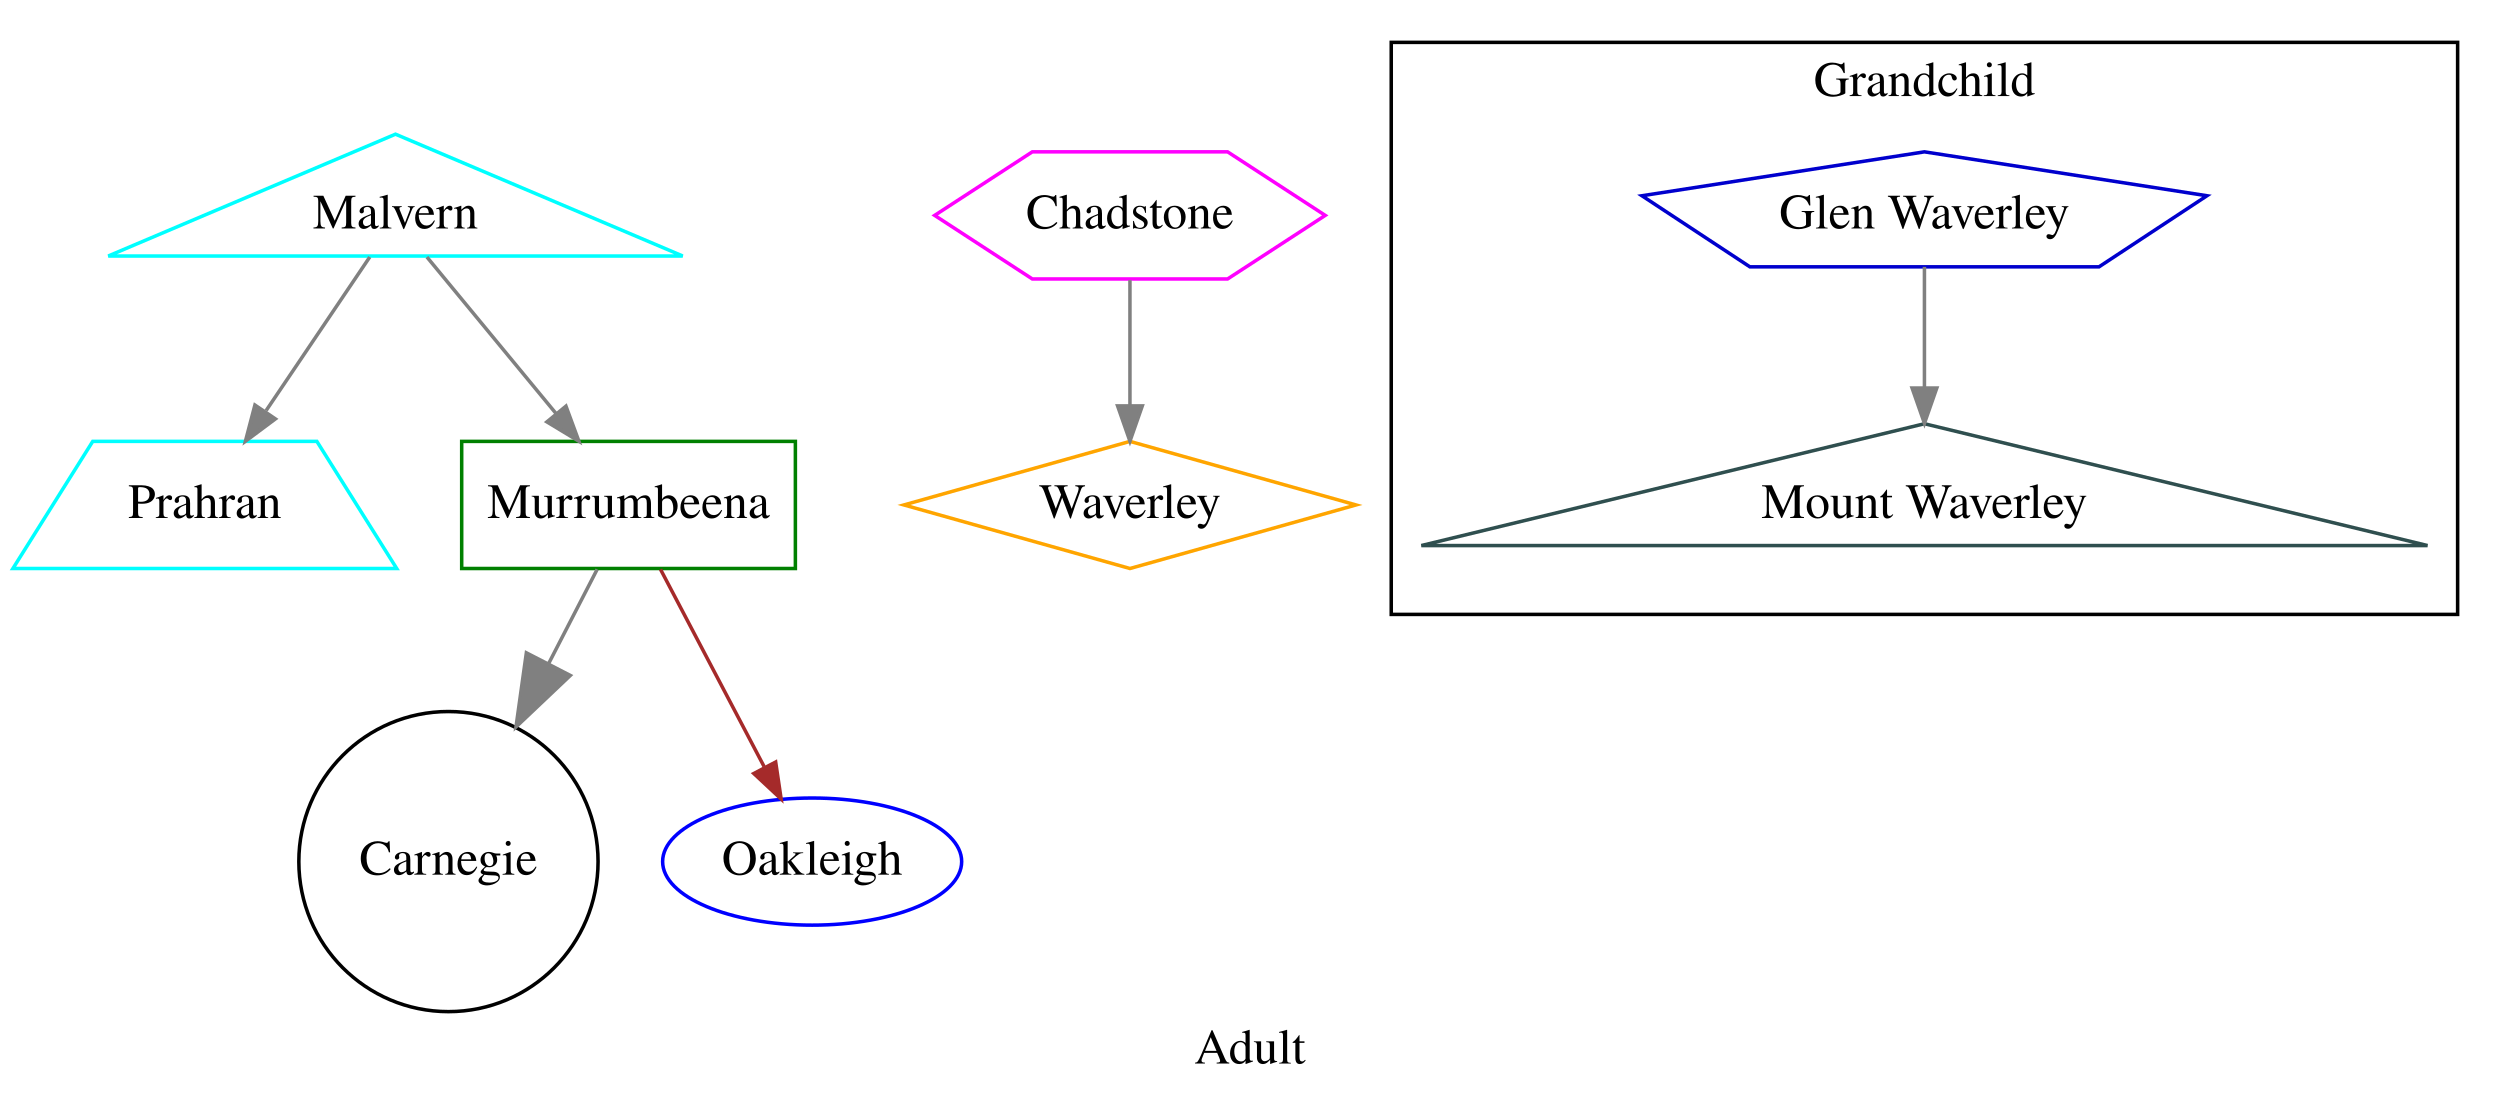
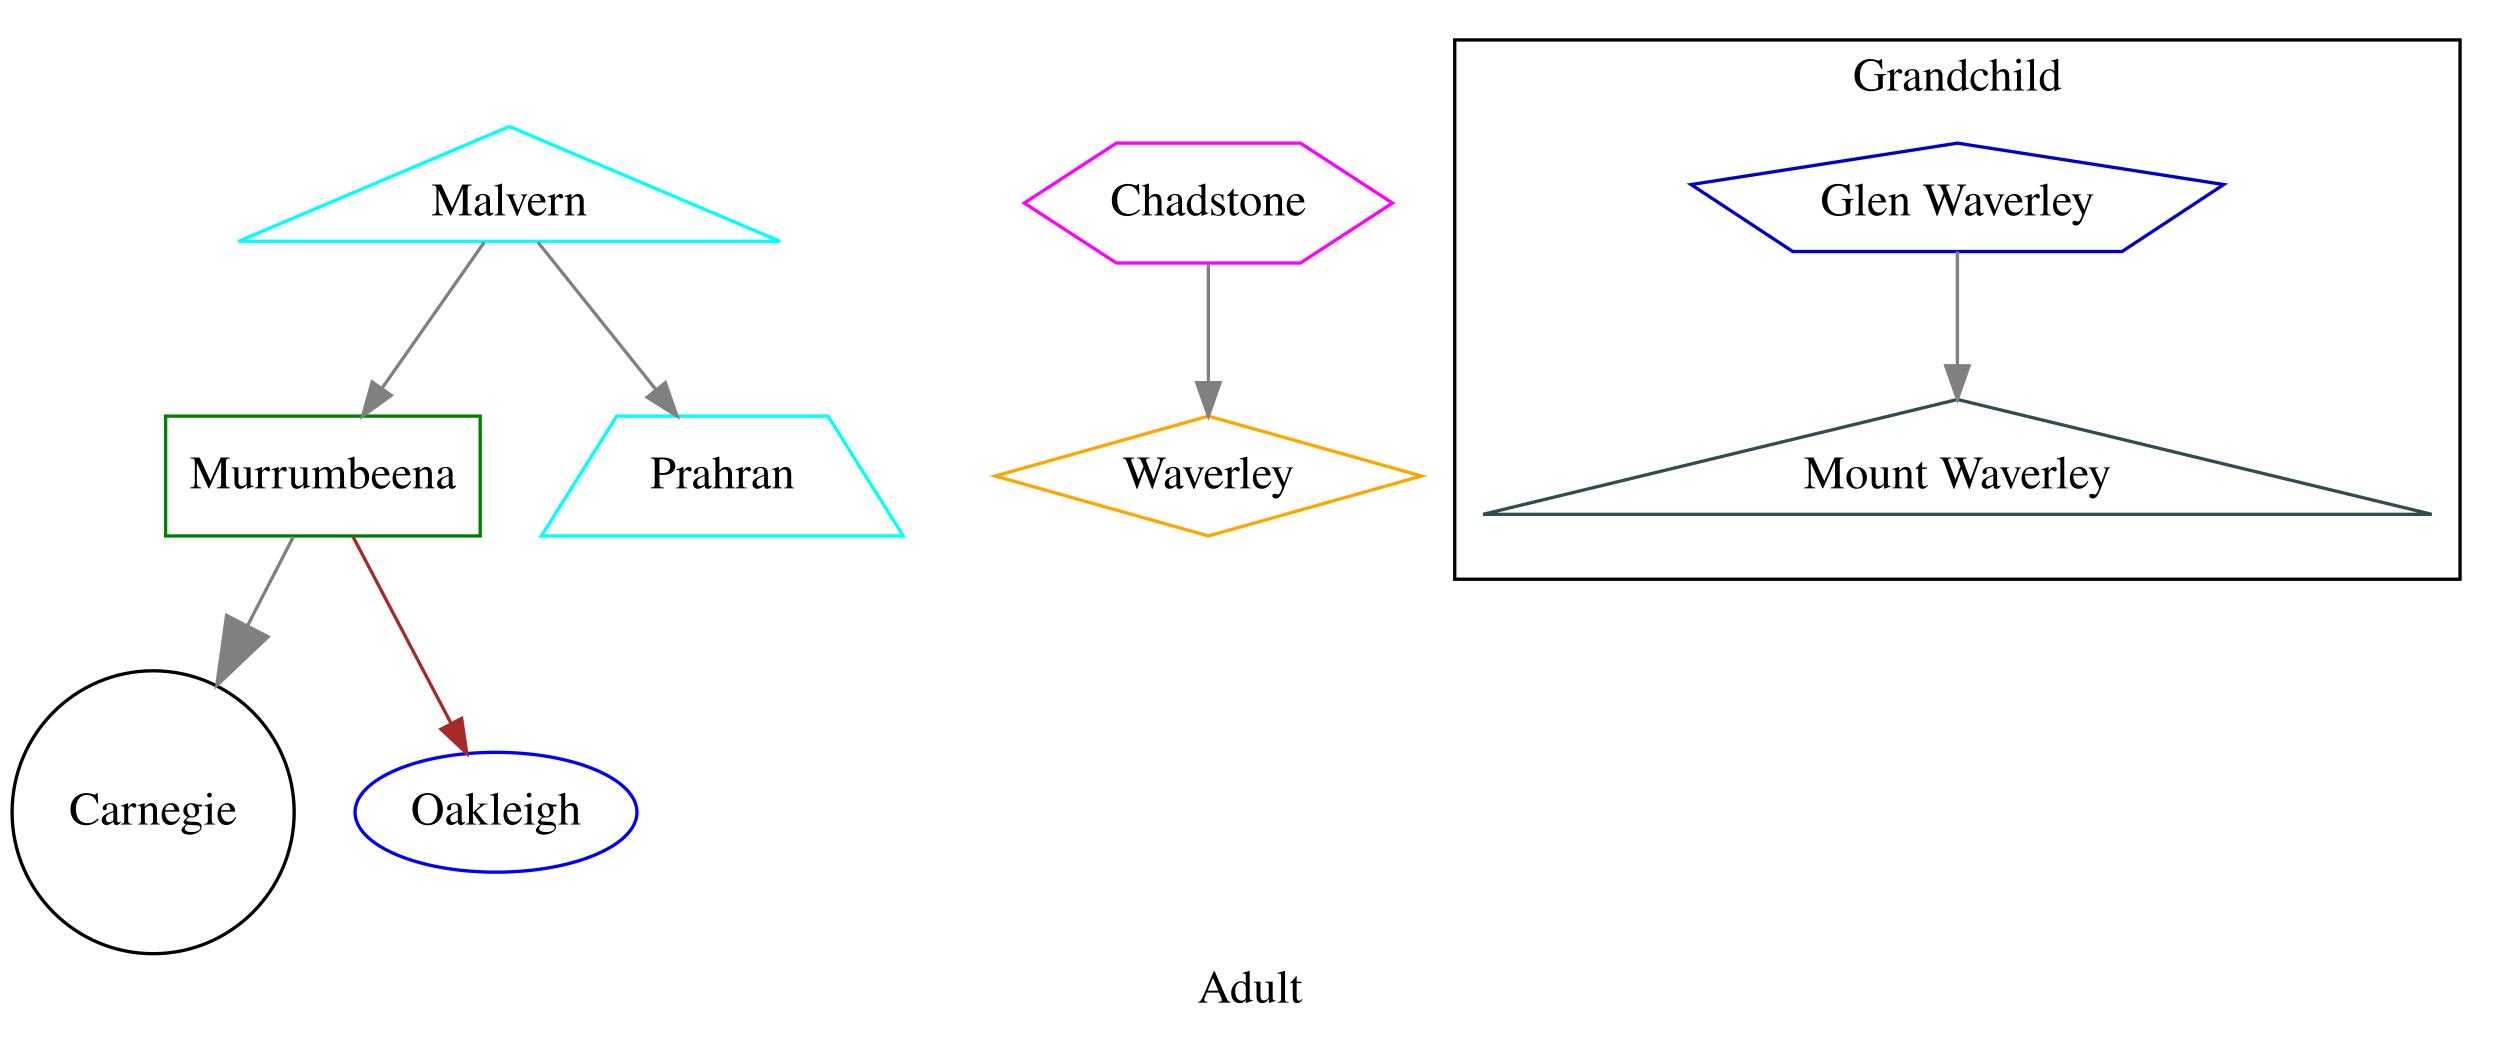
- <svg xmlns="http://www.w3.org/2000/svg" width="708pt" height="313pt" viewBox="0.00 0.00 708.00 313.00">
+ <svg xmlns="http://www.w3.org/2000/svg" width="751pt" height="313pt" viewBox="0.00 0.00 751.00 313.00">
  <g id="graph0" class="graph" transform="scale(1 1) rotate(0) translate(4 309)">
-     <polygon fill="white" stroke="white" points="-4,5 -4,-309 705,-309 705,5 -4,5" />
-     <text text-anchor="middle" x="350" y="-7.8" font-family="Times,serif" font-size="14.00">Adult</text>
+     <polygon fill="white" stroke="white" points="-4,4 -4,-309 747,-309 747,4 -4,4" />
+     <text text-anchor="middle" x="371.5" y="-7.8" font-family="Times,serif" font-size="14.00">Adult</text>
    <g id="clust2" class="cluster">
-       <polygon fill="none" stroke="black" points="390,-135 390,-297 692,-297 692,-135 390,-135" />
-       <text text-anchor="middle" x="541" y="-281.8" font-family="Times,serif" font-size="14.00">Grandchild</text>
+       <polygon fill="none" stroke="black" points="433,-135 433,-297 735,-297 735,-135 433,-135" />
+       <text text-anchor="middle" x="584" y="-281.8" font-family="Times,serif" font-size="14.00">Grandchild</text>
    </g>
    <g id="node1" class="node">
-       <ellipse fill="none" stroke="black" cx="123" cy="-65" rx="42.37" ry="42.494" />
-       <text text-anchor="middle" x="123" y="-61.3" font-family="Times,serif" font-size="14.00">Carnegie</text>
+       <ellipse fill="none" stroke="black" cx="42" cy="-65" rx="42.37" ry="42.494" />
+       <text text-anchor="middle" x="42" y="-61.3" font-family="Times,serif" font-size="14.00">Carnegie</text>
    </g>
    <g id="node2" class="node">
-       <polygon fill="none" stroke="green" points="221.25,-184 126.75,-184 126.75,-148 221.25,-148 221.25,-184" />
-       <text text-anchor="middle" x="174" y="-162.3" font-family="Times,serif" font-size="14.00">Murrumbeena</text>
+       <polygon fill="none" stroke="green" points="140.25,-184 45.75,-184 45.75,-148 140.25,-148 140.25,-184" />
+       <text text-anchor="middle" x="93" y="-162.3" font-family="Times,serif" font-size="14.00">Murrumbeena</text>
    </g>
    <g id="edge1" class="edge">
-       <path fill="none" stroke="grey" d="M165.116,-147.756C161.206,-140.165 156.373,-130.782 151.39,-121.11" />
-       <polygon fill="grey" stroke="grey" points="157.513,-117.711 142.131,-103.137 145.067,-124.122 157.513,-117.711" />
+       <path fill="none" stroke="grey" d="M84.117,-147.756C80.206,-140.165 75.373,-130.782 70.39,-121.11" />
+       <polygon fill="grey" stroke="grey" points="76.513,-117.711 61.131,-103.137 64.067,-124.122 76.513,-117.711" />
    </g>
    <g id="node3" class="node">
-       <ellipse fill="none" stroke="blue" cx="226" cy="-65" rx="42.346" ry="18" />
-       <text text-anchor="middle" x="226" y="-61.3" font-family="Times,serif" font-size="14.00">Oakleigh</text>
+       <ellipse fill="none" stroke="blue" cx="145" cy="-65" rx="42.346" ry="18" />
+       <text text-anchor="middle" x="145" y="-61.3" font-family="Times,serif" font-size="14.00">Oakleigh</text>
    </g>
    <g id="edge2" class="edge">
-       <path fill="none" stroke="brown" d="M183.058,-147.756C191.16,-132.33 203.15,-109.504 212.402,-91.888" />
-       <polygon fill="brown" stroke="brown" points="215.668,-93.198 217.219,-82.717 209.471,-89.942 215.668,-93.198" />
+       <path fill="none" stroke="brown" d="M102.058,-147.756C110.16,-132.33 122.15,-109.504 131.402,-91.888" />
+       <polygon fill="brown" stroke="brown" points="134.668,-93.198 136.219,-82.717 128.471,-89.942 134.668,-93.198" />
    </g>
    <g id="node4" class="node">
-       <polygon fill="none" stroke="magenta" points="371.304,-248 343.652,-266 288.348,-266 260.696,-248 288.348,-230 343.652,-230 371.304,-248" />
-       <text text-anchor="middle" x="316" y="-244.3" font-family="Times,serif" font-size="14.00">Chadstone</text>
+       <polygon fill="none" stroke="magenta" points="414.304,-248 386.652,-266 331.348,-266 303.696,-248 331.348,-230 386.652,-230 414.304,-248" />
+       <text text-anchor="middle" x="359" y="-244.3" font-family="Times,serif" font-size="14.00">Chadstone</text>
    </g>
    <g id="node5" class="node">
-       <polygon fill="none" stroke="orange" points="316,-184 251.988,-166 316,-148 380.012,-166 316,-184" />
-       <text text-anchor="middle" x="316" y="-162.3" font-family="Times,serif" font-size="14.00">Waverley</text>
+       <polygon fill="none" stroke="orange" points="359,-184 294.988,-166 359,-148 423.012,-166 359,-184" />
+       <text text-anchor="middle" x="359" y="-162.3" font-family="Times,serif" font-size="14.00">Waverley</text>
    </g>
    <g id="edge3" class="edge">
-       <path fill="none" stroke="grey" d="M316,-229.641C316,-219.297 316,-205.941 316,-194.221" />
-       <polygon fill="grey" stroke="grey" points="319.5,-194.05 316,-184.05 312.5,-194.05 319.5,-194.05" />
+       <path fill="none" stroke="grey" d="M359,-229.641C359,-219.297 359,-205.941 359,-194.221" />
+       <polygon fill="grey" stroke="grey" points="362.5,-194.05 359,-184.05 355.5,-194.05 362.5,-194.05" />
    </g>
    <g id="node6" class="node">
-       <polygon fill="none" stroke="#0000cd" points="621.007,-253.562 541,-266 460.993,-253.562 491.553,-233.438 590.447,-233.438 621.007,-253.562" />
-       <text text-anchor="middle" x="541" y="-244.3" font-family="Times,serif" font-size="14.00">Glen Waverley</text>
+       <polygon fill="none" stroke="#0000cd" points="664.007,-253.562 584,-266 503.993,-253.562 534.553,-233.438 633.447,-233.438 664.007,-253.562" />
+       <text text-anchor="middle" x="584" y="-244.3" font-family="Times,serif" font-size="14.00">Glen Waverley</text>
    </g>
    <g id="node7" class="node">
-       <polygon fill="none" stroke="darkslategrey" points="541,-189 398.519,-154.5 683.481,-154.5 541,-189" />
-       <text text-anchor="middle" x="541" y="-162.3" font-family="Times,serif" font-size="14.00">Mount Waverley</text>
+       <polygon fill="none" stroke="darkslategrey" points="584,-189 441.519,-154.5 726.481,-154.5 584,-189" />
+       <text text-anchor="middle" x="584" y="-162.3" font-family="Times,serif" font-size="14.00">Mount Waverley</text>
    </g>
    <g id="edge4" class="edge">
-       <path fill="none" stroke="grey" d="M541,-233.429C541,-224.051 541,-211.164 541,-199.236" />
-       <polygon fill="grey" stroke="grey" points="544.5,-199.112 541,-189.112 537.5,-199.112 544.5,-199.112" />
+       <path fill="none" stroke="grey" d="M584,-233.429C584,-224.051 584,-211.164 584,-199.236" />
+       <polygon fill="grey" stroke="grey" points="587.5,-199.112 584,-189.112 580.5,-199.112 587.5,-199.112" />
    </g>
    <g id="node8" class="node">
-       <polygon fill="none" stroke="cyan" points="108,-271 26.66,-236.5 189.34,-236.5 108,-271" />
-       <text text-anchor="middle" x="108" y="-244.3" font-family="Times,serif" font-size="14.00">Malvern</text>
+       <polygon fill="none" stroke="cyan" points="149,-271 67.66,-236.5 230.34,-236.5 149,-271" />
+       <text text-anchor="middle" x="149" y="-244.3" font-family="Times,serif" font-size="14.00">Malvern</text>
+     </g>
+     <g id="edge6" class="edge">
+       <path fill="none" stroke="grey" d="M141.448,-236.211C133.611,-225.016 121.076,-207.109 110.72,-192.315" />
+       <polygon fill="grey" stroke="grey" points="113.528,-190.223 104.926,-184.038 107.794,-194.237 113.528,-190.223" />
    </g>
    <g id="node9" class="node">
-       <polygon fill="none" stroke="cyan" points="85.739,-184 22.261,-184 -0.346,-148 108.346,-148 85.739,-184" />
-       <text text-anchor="middle" x="54" y="-162.3" font-family="Times,serif" font-size="14.00">Prahran</text>
+       <polygon fill="none" stroke="cyan" points="244.739,-184 181.261,-184 158.654,-148 267.346,-148 244.739,-184" />
+       <text text-anchor="middle" x="213" y="-162.3" font-family="Times,serif" font-size="14.00">Prahran</text>
    </g>
    <g id="edge5" class="edge">
-       <path fill="none" stroke="grey" d="M100.717,-236.211C93.231,-225.121 81.299,-207.443 71.368,-192.73" />
-       <polygon fill="grey" stroke="grey" points="73.996,-190.368 65.501,-184.038 68.194,-194.285 73.996,-190.368" />
-     </g>
-     <g id="edge6" class="edge">
-       <path fill="none" stroke="grey" d="M116.901,-236.211C126.223,-224.911 141.187,-206.774 153.457,-191.901" />
-       <polygon fill="grey" stroke="grey" points="156.28,-193.979 159.944,-184.038 150.88,-189.524 156.28,-193.979" />
+       <path fill="none" stroke="grey" d="M157.631,-236.211C166.671,-224.911 181.181,-206.774 193.079,-191.901" />
+       <polygon fill="grey" stroke="grey" points="195.856,-194.033 199.37,-184.038 190.39,-189.66 195.856,-194.033" />
    </g>
  </g>
</svg>
